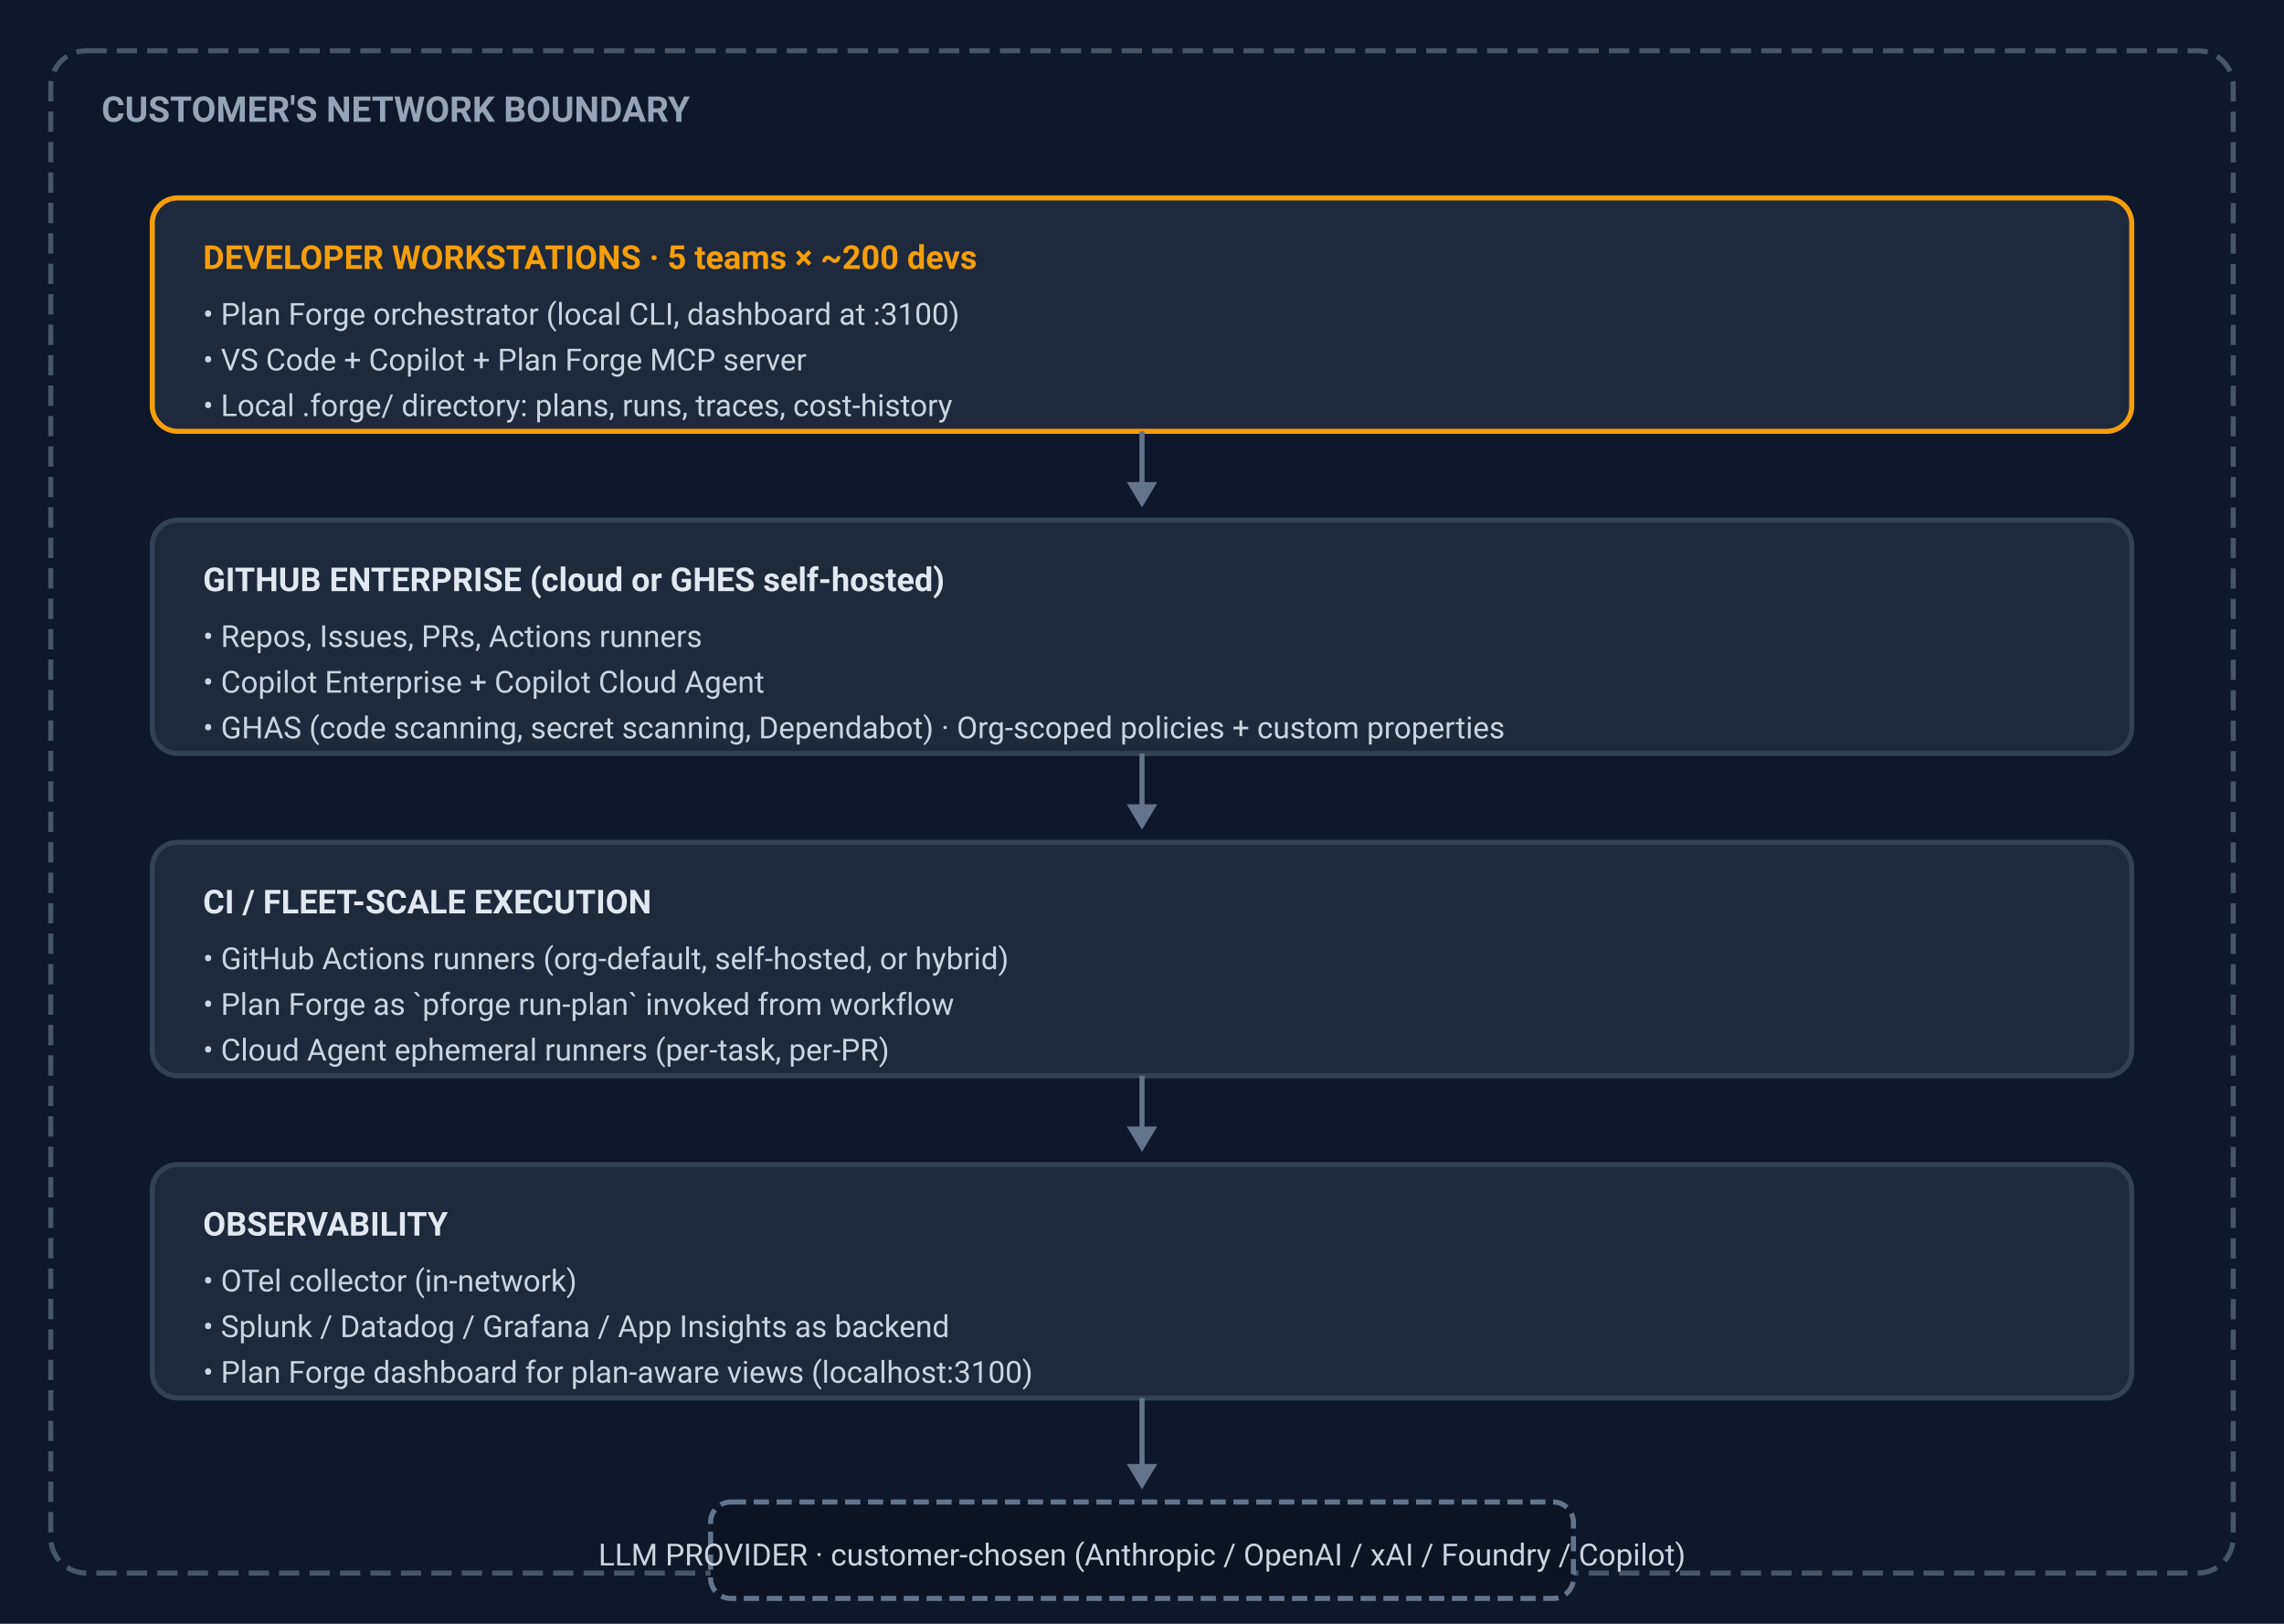
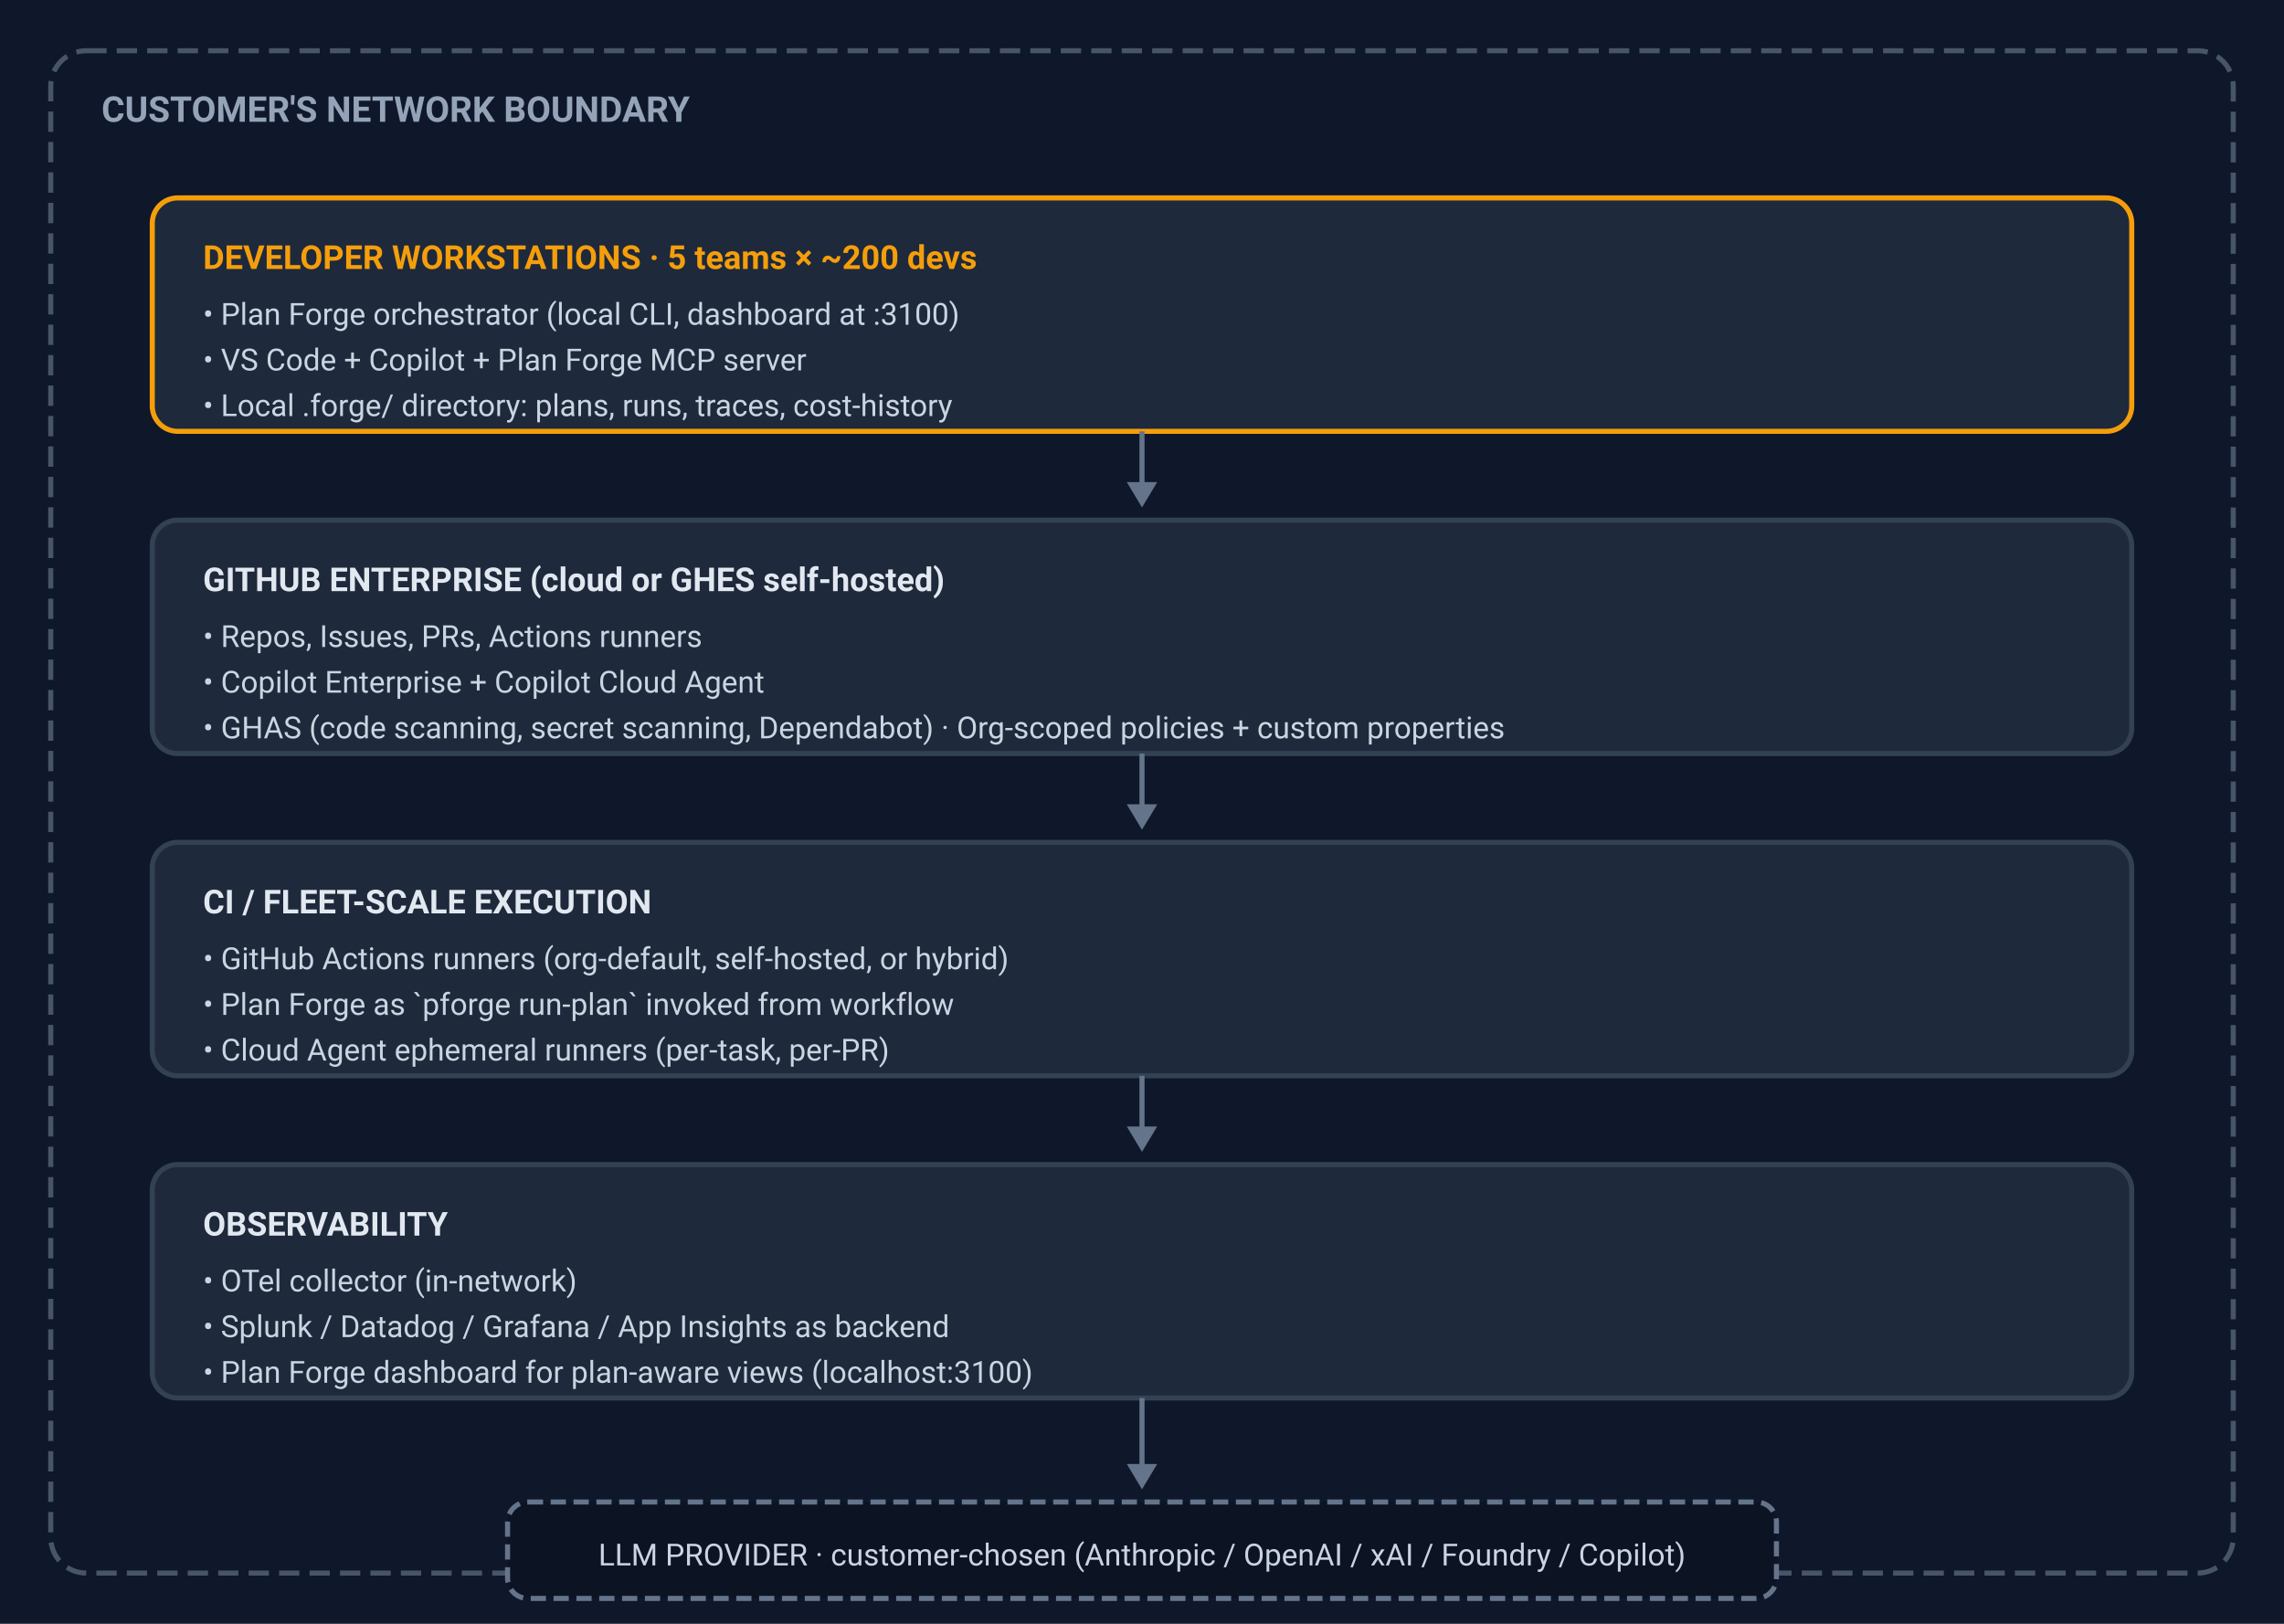
<svg xmlns="http://www.w3.org/2000/svg" viewBox="0 0 900 640" width="900" height="640" font-family="system-ui, -apple-system, 'Segoe UI', Roboto, sans-serif">
  <rect width="900" height="640" fill="#0f172a" />
  <rect x="20" y="20" width="860" height="600" rx="14" fill="none" stroke="#475569" stroke-width="2" stroke-dasharray="8 4" />
  <text x="40" y="48" fill="#94a3b8" font-size="14" font-weight="700">CUSTOMER'S NETWORK BOUNDARY</text>
  <rect x="60" y="78" width="780" height="92" rx="10" fill="#1e293b" stroke="#f59e0b" stroke-width="2" />
  <text x="80" y="106" fill="#f59e0b" font-size="13" font-weight="700">DEVELOPER WORKSTATIONS  ·  5 teams × ~200 devs</text>
  <text x="80" y="128" fill="#cbd5e1" font-size="12">• Plan Forge orchestrator (local CLI, dashboard at :3100)</text>
  <text x="80" y="146" fill="#cbd5e1" font-size="12">• VS Code + Copilot + Plan Forge MCP server</text>
  <text x="80" y="164" fill="#cbd5e1" font-size="12">• Local .forge/ directory: plans, runs, traces, cost-history</text>
  <line x1="450" y1="170" x2="450" y2="195" stroke="#64748b" stroke-width="2" />
  <polygon points="450,200 444,190 456,190" fill="#64748b" />
  <rect x="60" y="205" width="780" height="92" rx="10" fill="#1e293b" stroke="#334155" stroke-width="2" />
  <text x="80" y="233" fill="#e2e8f0" font-size="13" font-weight="700">GITHUB ENTERPRISE  (cloud or GHES self-hosted)</text>
  <text x="80" y="255" fill="#cbd5e1" font-size="12">• Repos, Issues, PRs, Actions runners</text>
  <text x="80" y="273" fill="#cbd5e1" font-size="12">• Copilot Enterprise + Copilot Cloud Agent</text>
  <text x="80" y="291" fill="#cbd5e1" font-size="12">• GHAS (code scanning, secret scanning, Dependabot)  ·  Org-scoped policies + custom properties</text>
  <line x1="450" y1="297" x2="450" y2="322" stroke="#64748b" stroke-width="2" />
  <polygon points="450,327 444,317 456,317" fill="#64748b" />
  <rect x="60" y="332" width="780" height="92" rx="10" fill="#1e293b" stroke="#334155" stroke-width="2" />
  <text x="80" y="360" fill="#e2e8f0" font-size="13" font-weight="700">CI / FLEET-SCALE EXECUTION</text>
  <text x="80" y="382" fill="#cbd5e1" font-size="12">• GitHub Actions runners (org-default, self-hosted, or hybrid)</text>
  <text x="80" y="400" fill="#cbd5e1" font-size="12">• Plan Forge as `pforge run-plan` invoked from workflow</text>
  <text x="80" y="418" fill="#cbd5e1" font-size="12">• Cloud Agent ephemeral runners (per-task, per-PR)</text>
  <line x1="450" y1="424" x2="450" y2="449" stroke="#64748b" stroke-width="2" />
  <polygon points="450,454 444,444 456,444" fill="#64748b" />
  <rect x="60" y="459" width="780" height="92" rx="10" fill="#1e293b" stroke="#334155" stroke-width="2" />
  <text x="80" y="487" fill="#e2e8f0" font-size="13" font-weight="700">OBSERVABILITY</text>
  <text x="80" y="509" fill="#cbd5e1" font-size="12">• OTel collector (in-network)</text>
  <text x="80" y="527" fill="#cbd5e1" font-size="12">• Splunk / Datadog / Grafana / App Insights as backend</text>
  <text x="80" y="545" fill="#cbd5e1" font-size="12">• Plan Forge dashboard for plan-aware views (localhost:3100)</text>
  <line x1="450" y1="551" x2="450" y2="582" stroke="#64748b" stroke-width="2" />
  <polygon points="450,587 444,577 456,577" fill="#64748b" />
-   <rect x="280" y="592" width="340" height="38" rx="8" fill="#0c1424" stroke="#64748b" stroke-width="2" stroke-dasharray="6 3" />
+   <rect x="200" y="592" width="500" height="38" rx="8" fill="#0c1424" stroke="#64748b" stroke-width="2" stroke-dasharray="6 3" />
  <text x="450" y="617" fill="#cbd5e1" font-size="12" text-anchor="middle">LLM PROVIDER  ·  customer-chosen (Anthropic / OpenAI / xAI / Foundry / Copilot)</text>
</svg>
